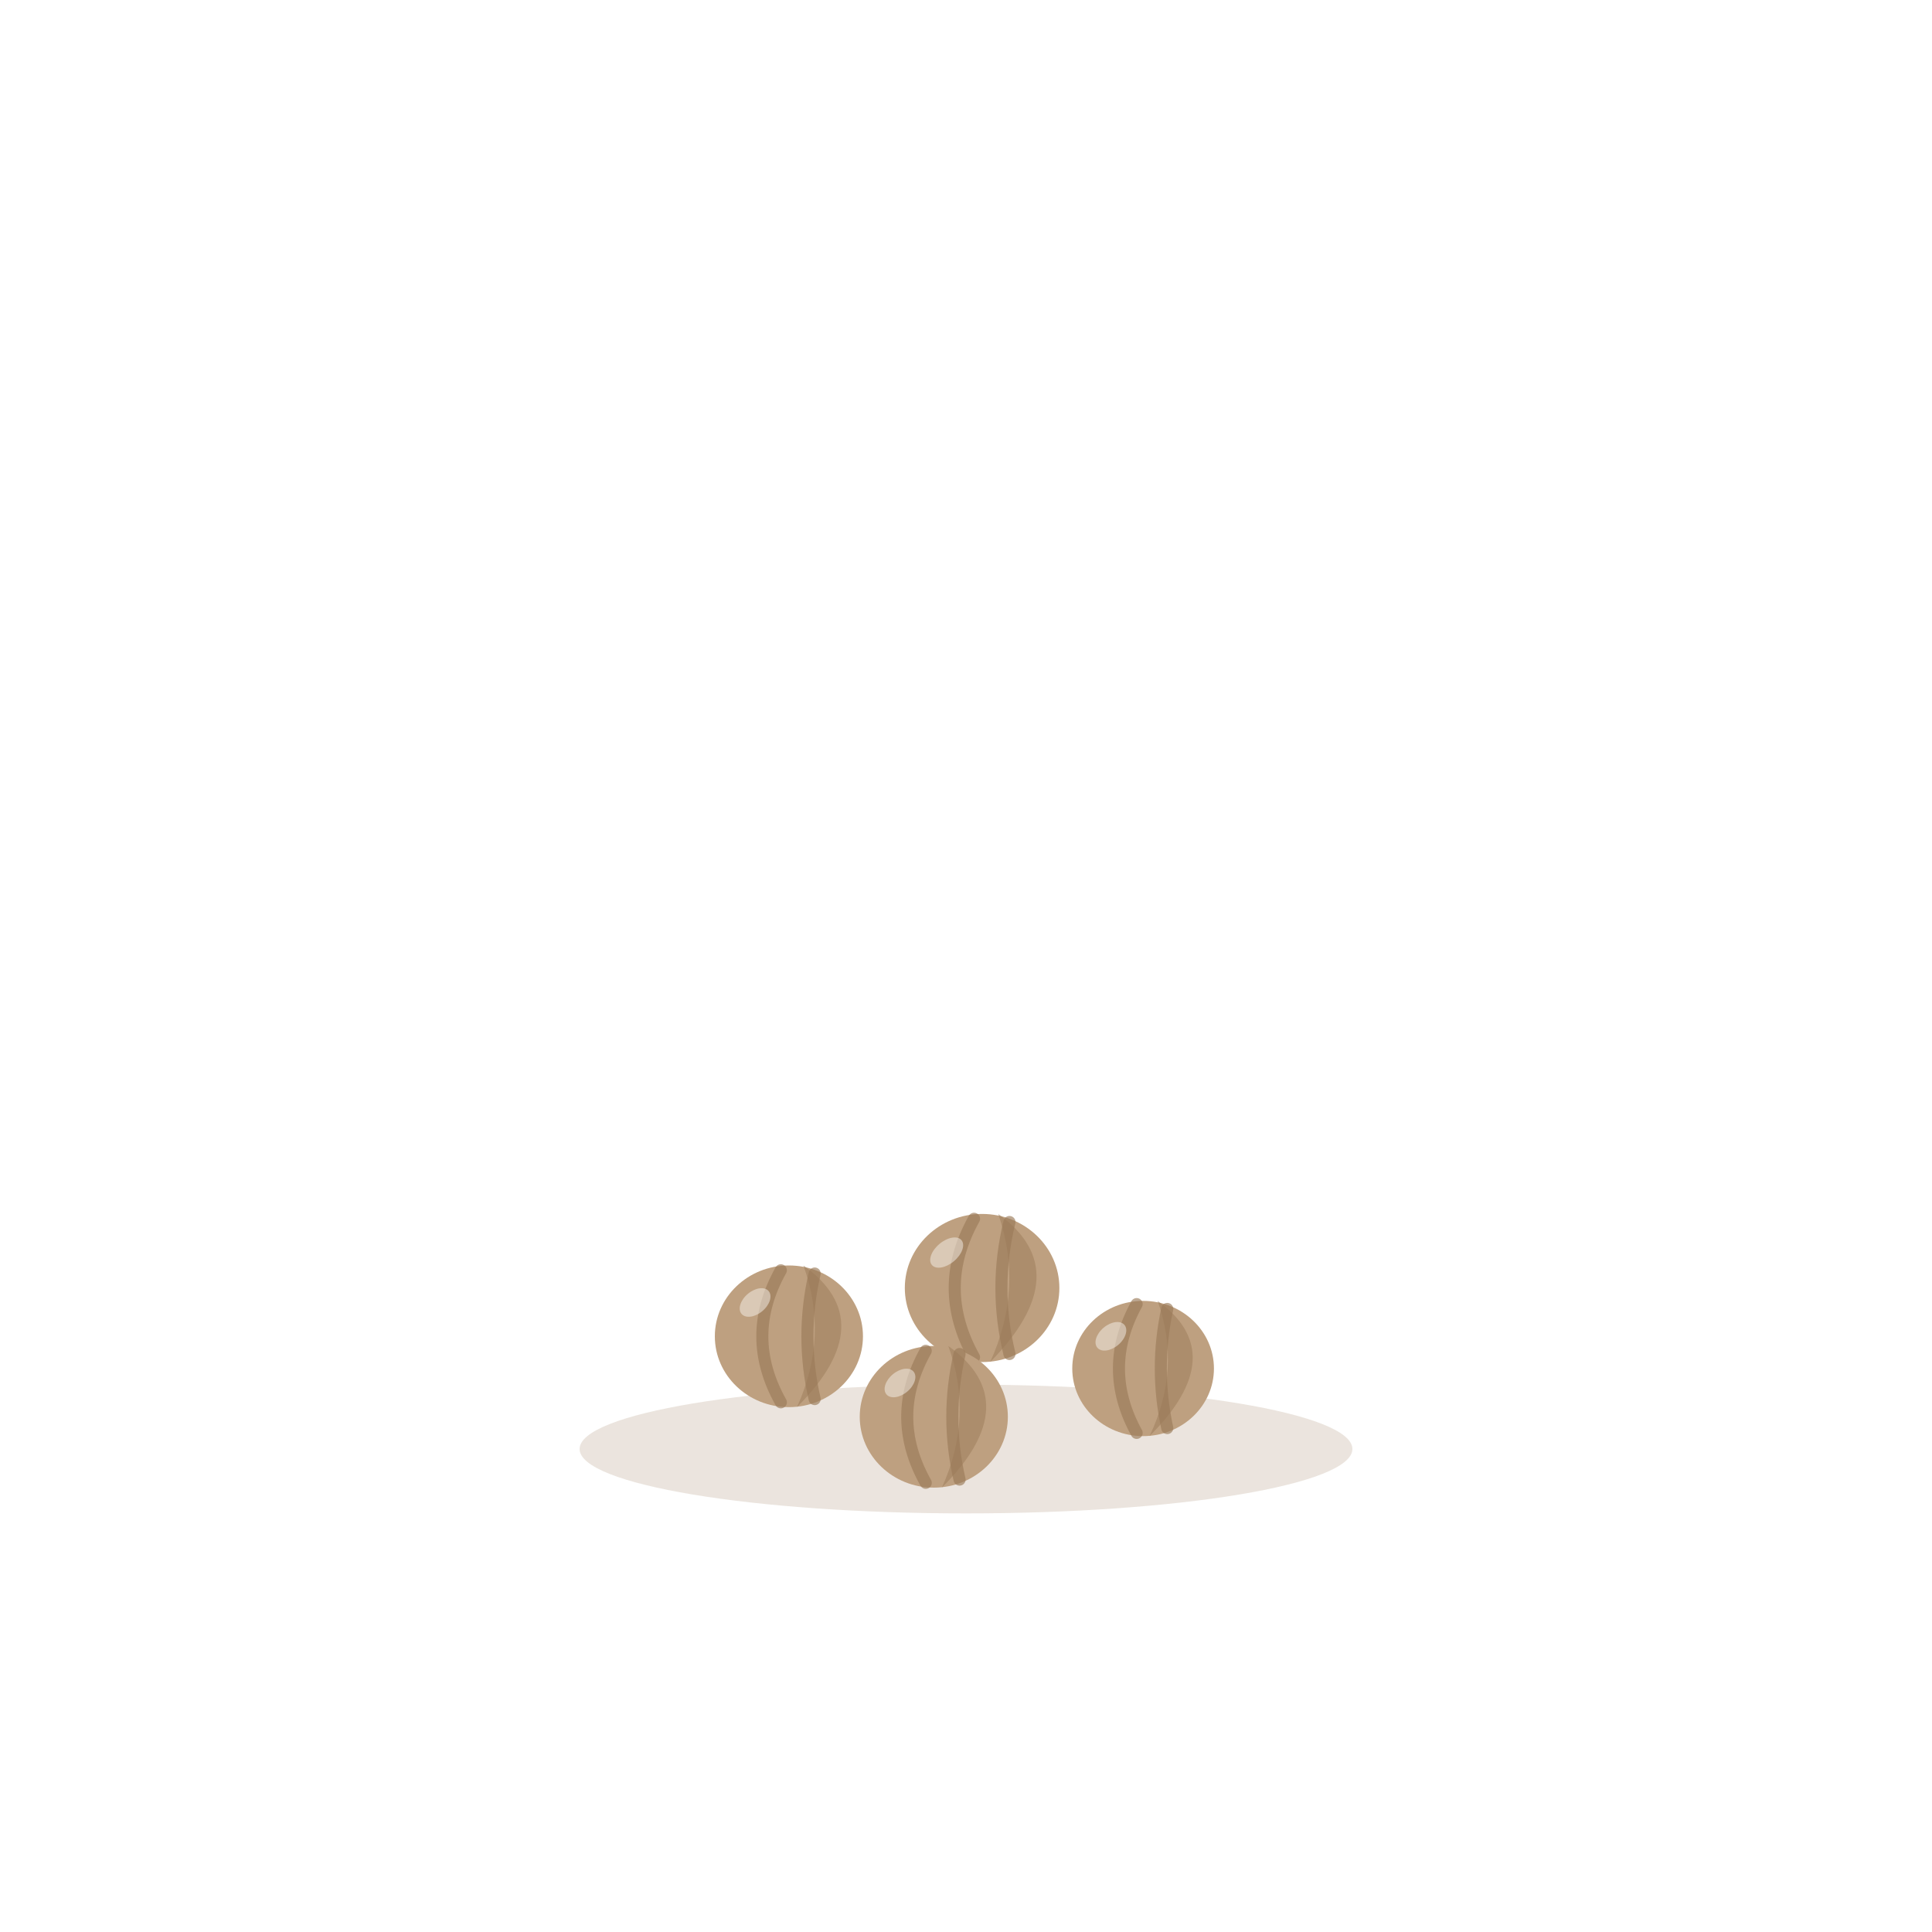
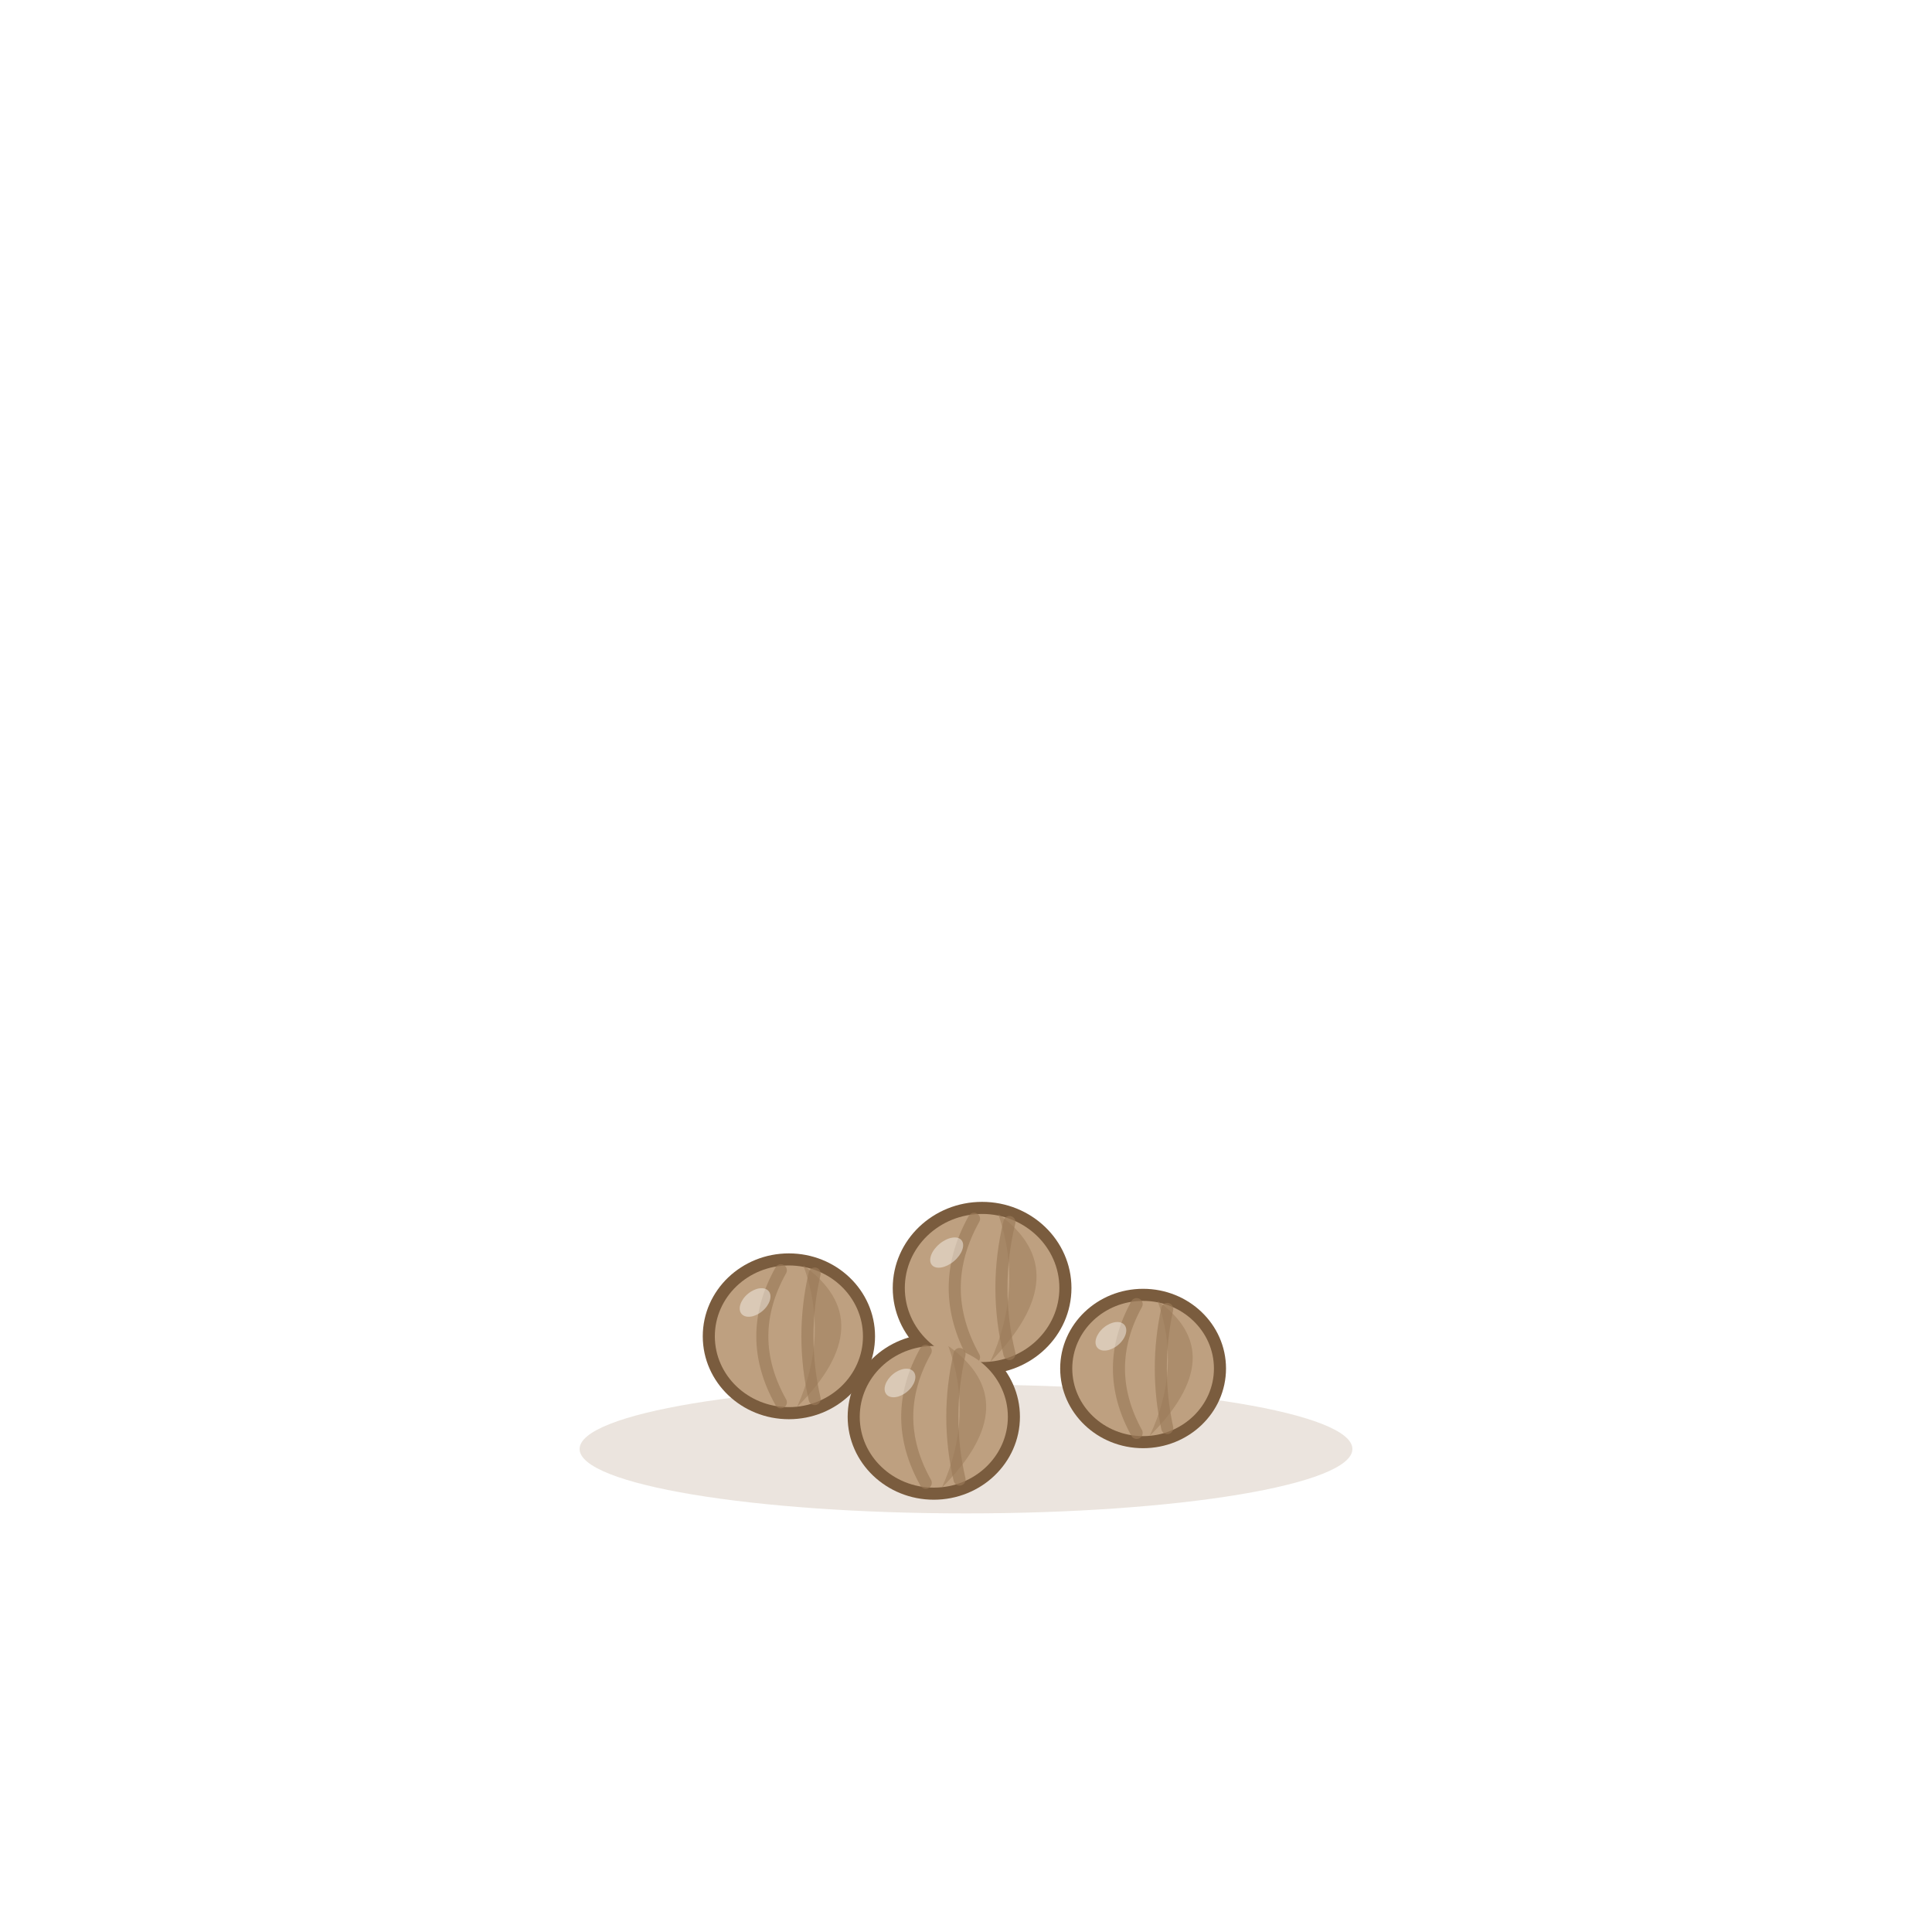
<svg xmlns="http://www.w3.org/2000/svg" viewBox="0 0 120 120">
  <ellipse cx="60" cy="90" fill="#9a7a58" opacity=".2" rx="24" ry="4" />
+   <g fill="#7a5c3e" stroke="#7a5c3e" stroke-linecap="round" stroke-linejoin="round" stroke-width="1.5" data-role="silhouette-stroke">
+     <ellipse cx="49" cy="83" rx="4.6" ry="4.4" />
+     <ellipse cx="61" cy="80" rx="4.8" ry="4.6" />
+     <ellipse cx="71" cy="85" rx="4.4" ry="4.2" />
+     <ellipse cx="58" cy="88" rx="4.6" ry="4.4" />
+   </g>
  <ellipse cx="49" cy="83" fill="#bea080" rx="4.6" ry="4.4" />
  <path fill="#9a7a58" d="M49.9 78.6q4.9 3.5-.4 8.8 2-4.4.4-8.8" opacity=".5" />
  <path fill="none" stroke="#9a7a58" stroke-linecap="round" stroke-linejoin="round" stroke-width=".75" d="M48.5 78.9q-2.3 4.1 0 8.2m2.1-8q-.9 3.9 0 7.8" opacity=".65" />
  <ellipse cx="46.9" cy="80.9" fill="#f5f1eb" opacity=".5" rx="1.1" ry=".7" transform="rotate(-40 46.9 80.9)" />
  <ellipse cx="61" cy="80" fill="#bea080" rx="4.8" ry="4.6" />
  <path fill="#9a7a58" d="M62 75.4q5 3.6-.5 9.2 2.1-4.6.5-9.2" opacity=".5" />
  <path fill="none" stroke="#9a7a58" stroke-linecap="round" stroke-linejoin="round" stroke-width=".75" d="M60.5 75.7q-2.4 4.3 0 8.6m2.2-8.4q-1 4.1 0 8.2" opacity=".65" />
  <ellipse cx="58.8" cy="77.8" fill="#f5f1eb" opacity=".5" rx="1.2" ry=".7" transform="rotate(-40 58.8 77.8)" />
  <ellipse cx="71" cy="85" fill="#bea080" rx="4.4" ry="4.2" />
  <path fill="#9a7a58" d="M71.9 80.8q4.6 3.3-.5 8.4 2-4.2.5-8.4" opacity=".5" />
  <path fill="none" stroke="#9a7a58" stroke-linecap="round" stroke-linejoin="round" stroke-width=".75" d="M70.6 81q-2.2 4 0 8m1.9-7.7q-.8 3.7 0 7.4" opacity=".65" />
  <ellipse cx="69" cy="83" fill="#f5f1eb" opacity=".5" rx="1.1" ry=".7" transform="rotate(-40 69 83)" />
  <ellipse cx="58" cy="88" fill="#bea080" rx="4.6" ry="4.4" />
  <path fill="#9a7a58" d="M58.9 83.6q4.9 3.5-.4 8.8 2-4.4.4-8.8" opacity=".5" />
  <path fill="none" stroke="#9a7a58" stroke-linecap="round" stroke-linejoin="round" stroke-width=".75" d="M57.5 83.9q-2.3 4.1 0 8.2m2.1-8q-.9 3.9 0 7.8" opacity=".65" />
  <ellipse cx="55.9" cy="85.9" fill="#f5f1eb" opacity=".5" rx="1.1" ry=".7" transform="rotate(-40 55.9 85.9)" />
</svg>
